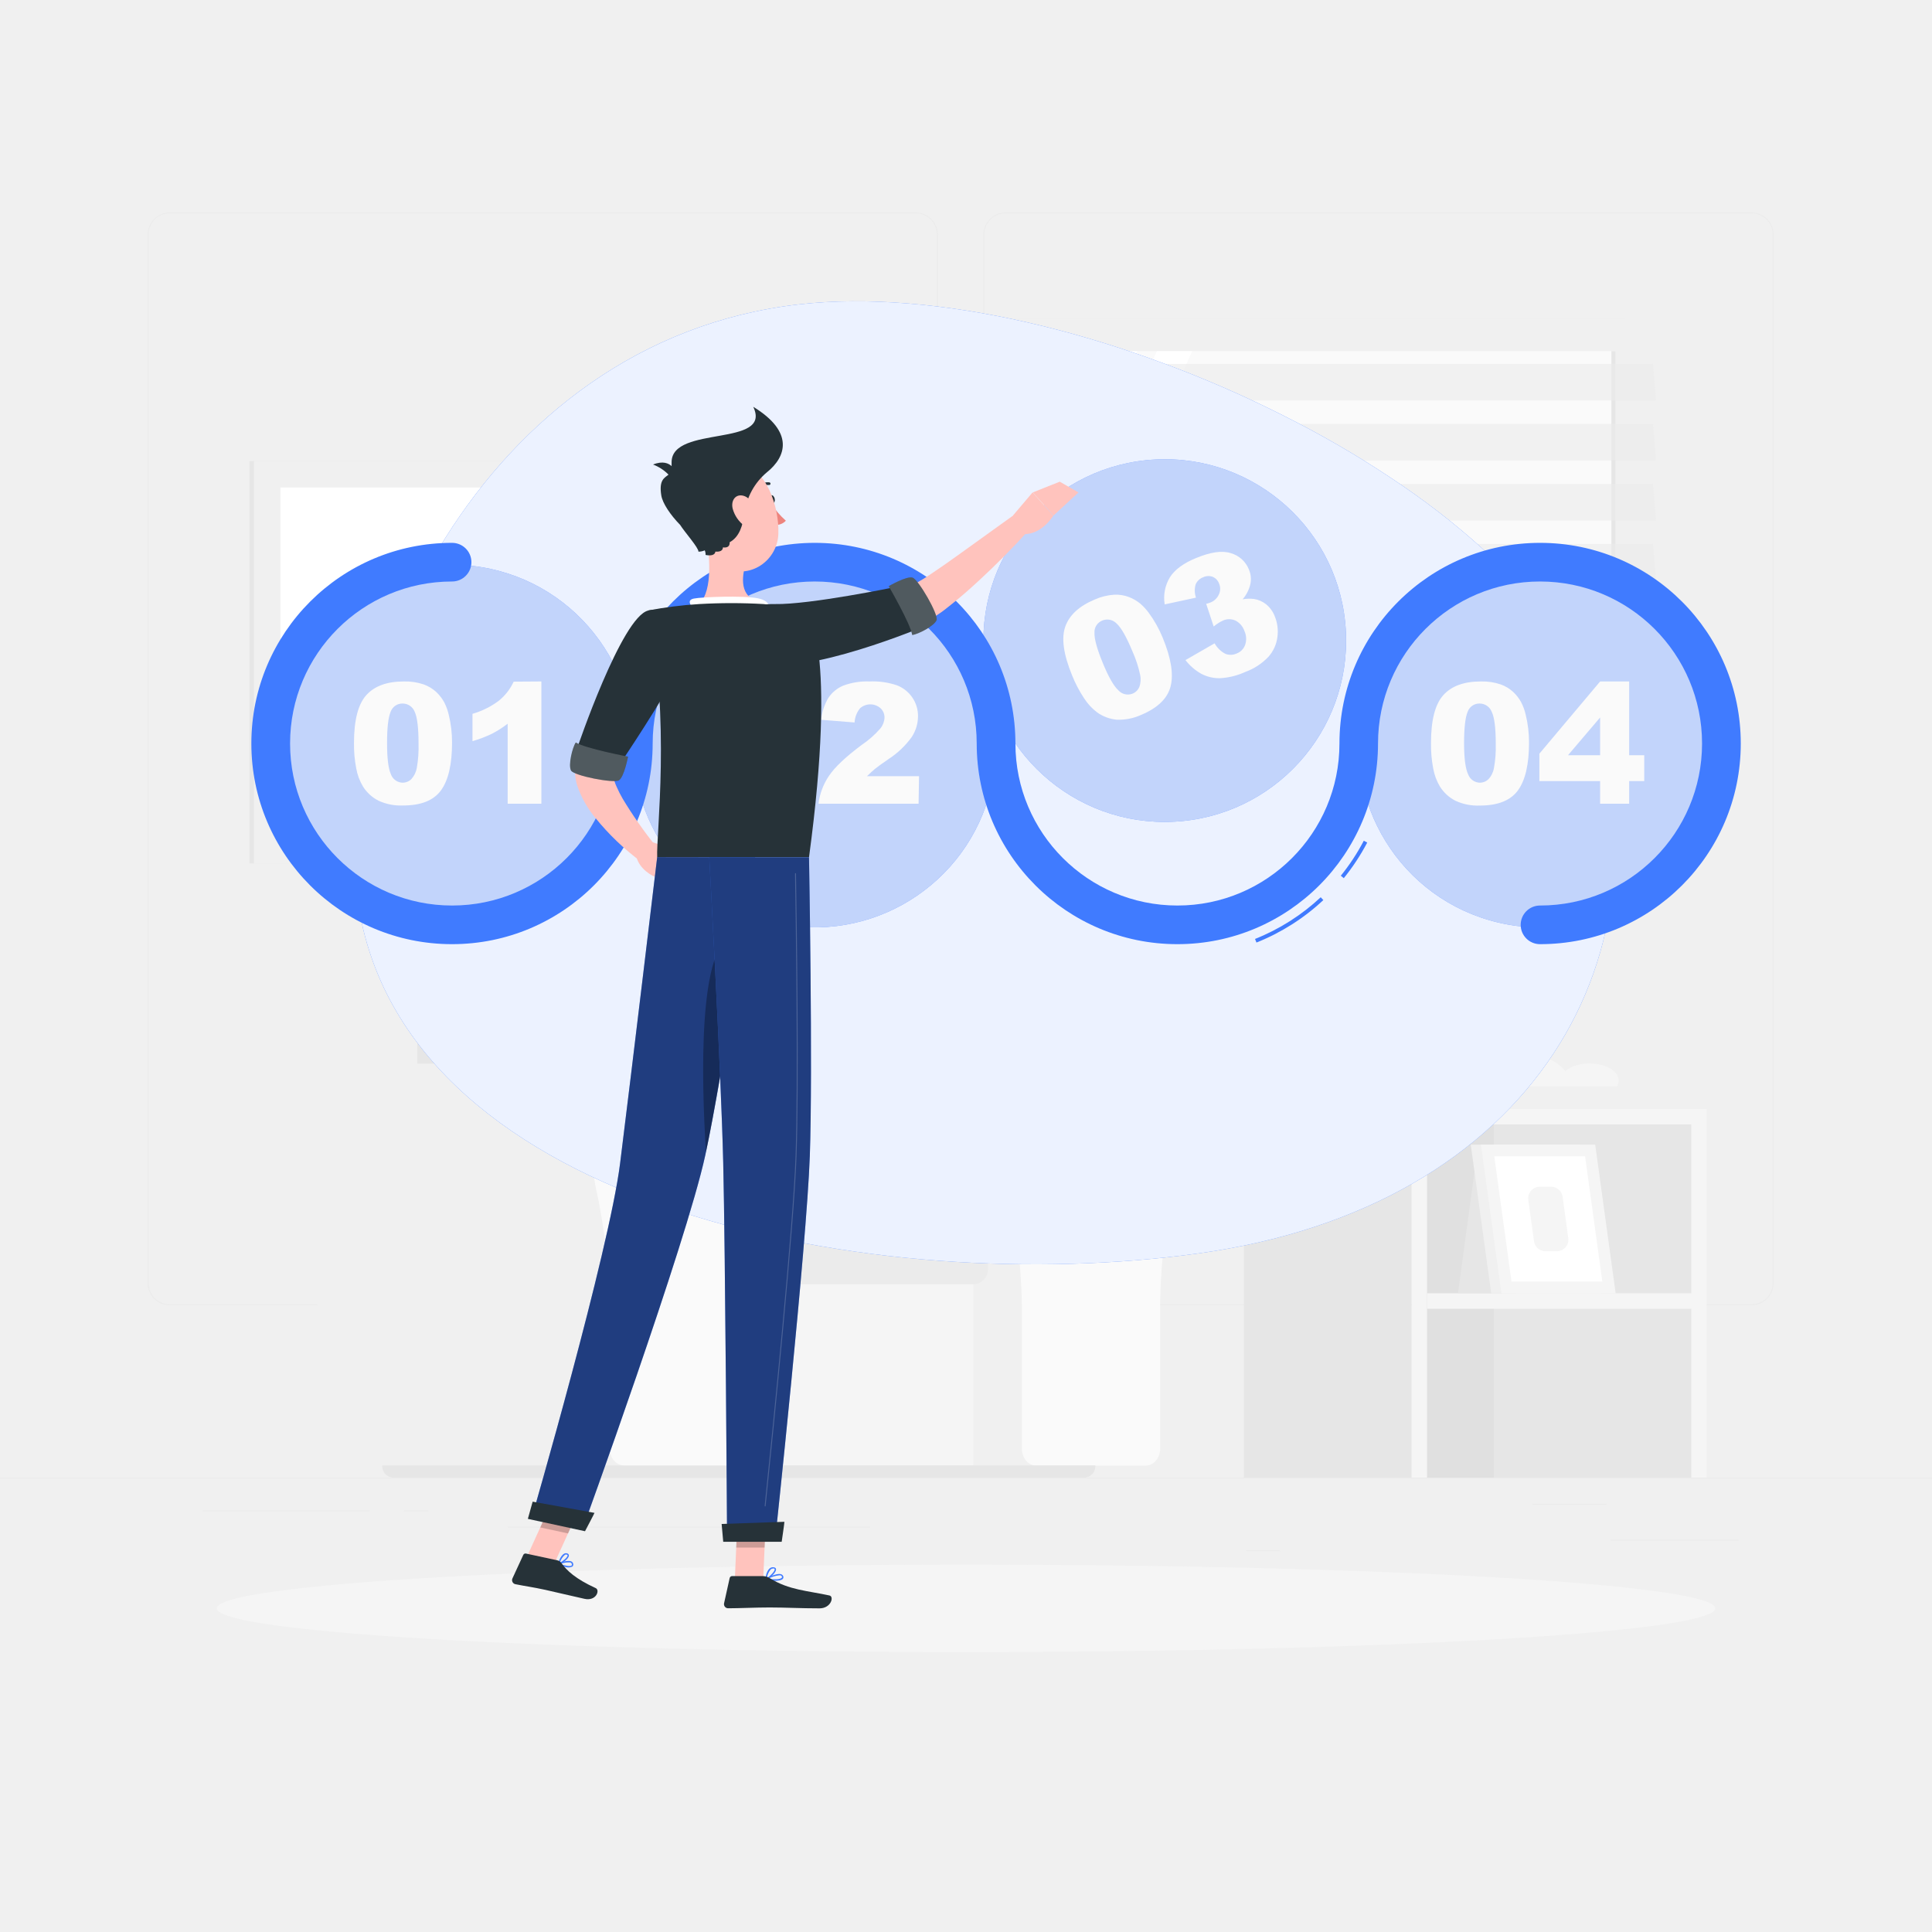
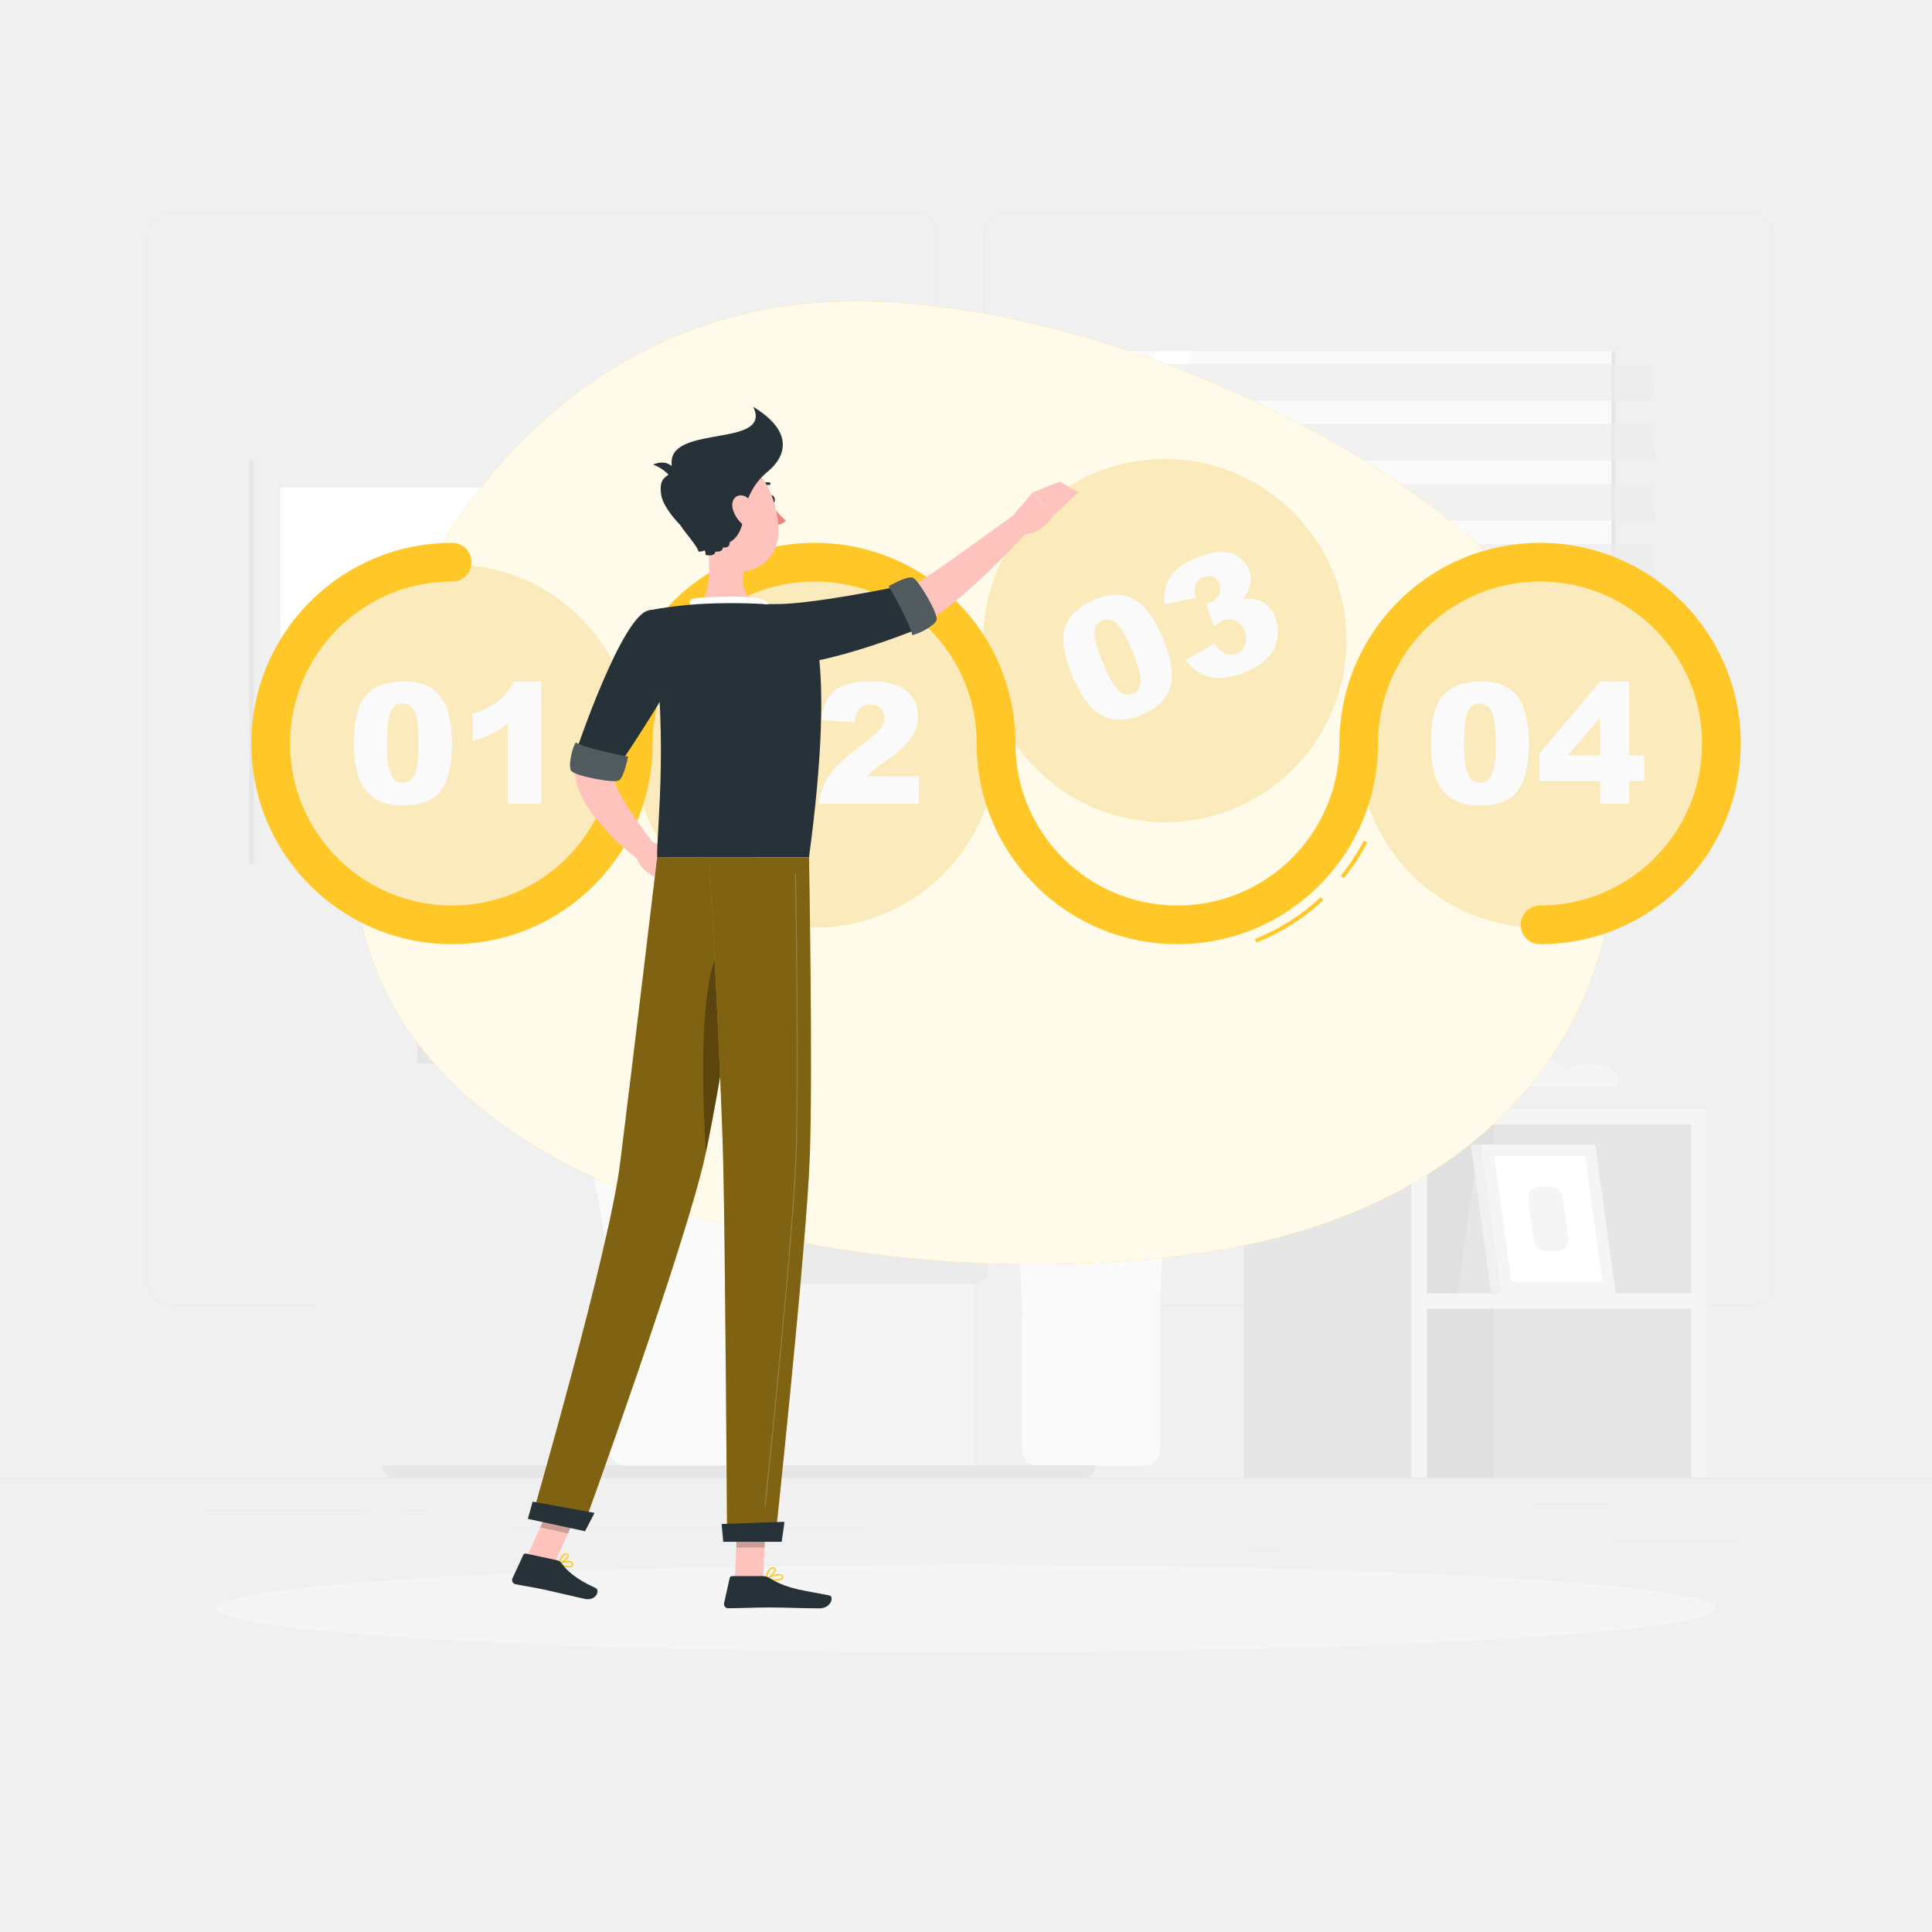
<svg xmlns="http://www.w3.org/2000/svg" viewBox="0 0 500 500">
  <g id="background-complete">
    <rect y="382.4" width="500" height="0.25" style="fill:#ebebeb" />
    <rect x="416.78" y="398.49" width="33.12" height="0.25" style="fill:#ebebeb" />
    <rect x="322.53" y="401.21" width="8.69" height="0.25" style="fill:#ebebeb" />
    <rect x="396.59" y="389.21" width="19.19" height="0.25" style="fill:#ebebeb" />
    <rect x="52.46" y="390.89" width="43.19" height="0.25" style="fill:#ebebeb" />
    <rect x="104.56" y="390.89" width="6.33" height="0.25" style="fill:#ebebeb" />
    <rect x="131.47" y="395.11" width="93.68" height="0.25" style="fill:#ebebeb" />
    <path d="M237,337.8H43.91a5.71,5.71,0,0,1-5.7-5.71V60.66A5.71,5.71,0,0,1,43.91,55H237a5.71,5.71,0,0,1,5.71,5.71V332.09A5.71,5.71,0,0,1,237,337.8ZM43.91,55.2a5.46,5.46,0,0,0-5.45,5.46V332.09a5.46,5.46,0,0,0,5.45,5.46H237a5.47,5.47,0,0,0,5.46-5.46V60.66A5.47,5.47,0,0,0,237,55.2Z" style="fill:#ebebeb" />
    <path d="M453.31,337.8H260.21a5.72,5.72,0,0,1-5.71-5.71V60.66A5.72,5.72,0,0,1,260.21,55h193.1A5.71,5.71,0,0,1,459,60.66V332.09A5.71,5.71,0,0,1,453.31,337.8ZM260.21,55.2a5.47,5.47,0,0,0-5.46,5.46V332.09a5.47,5.47,0,0,0,5.46,5.46h193.1a5.47,5.47,0,0,0,5.46-5.46V60.66a5.47,5.47,0,0,0-5.46-5.46Z" style="fill:#ebebeb" />
    <rect x="194.29" y="82.42" width="226.23" height="129.78" style="fill:#e6e6e6" />
    <rect x="197.12" y="82.42" width="229.45" height="129.78" style="fill:#f0f0f0" />
    <rect x="194.29" y="212.2" width="226.23" height="11.24" style="fill:#e6e6e6" />
    <rect x="207.19" y="212.2" width="229.45" height="11.24" style="fill:#f0f0f0" />
    <rect x="255.42" y="41.05" width="112.85" height="212.52" transform="translate(459.15 -164.54) rotate(90)" style="fill:#fafafa" />
    <polygon points="221.2 203.73 270.88 90.88 294.34 90.88 244.65 203.73 221.2 203.73" style="fill:#fff" />
    <path d="M209.5,195.31a.61.61,0,0,1-.6-.61V96.39a.61.61,0,0,1,1.21,0V194.7A.61.61,0,0,1,209.5,195.31Z" style="fill:#f0f0f0" />
    <polygon points="249.69 203.73 299.38 90.88 308.52 90.88 258.83 203.73 249.69 203.73" style="fill:#fff" />
    <rect x="361.14" y="146.77" width="112.85" height="1.07" transform="translate(564.87 -270.26) rotate(90)" style="fill:#e6e6e6" />
    <polygon points="428.57 103.65 202.34 103.65 201.56 94.17 427.79 94.17 428.57 103.65" style="fill:#ebebeb;opacity:0.6" />
    <polygon points="428.57 119.18 202.34 119.18 201.56 109.71 427.79 109.71 428.57 119.18" style="fill:#ebebeb;opacity:0.6" />
    <polygon points="428.57 134.72 202.34 134.72 201.56 125.25 427.79 125.25 428.57 134.72" style="fill:#ebebeb;opacity:0.6" />
    <polygon points="428.57 150.26 202.34 150.26 201.56 140.78 427.79 140.78 428.57 150.26" style="fill:#ebebeb;opacity:0.6" />
    <polygon points="428.57 165.8 202.34 165.8 201.56 156.32 427.79 156.32 428.57 165.8" style="fill:#ebebeb;opacity:0.6" />
    <polygon points="428.57 181.33 202.34 181.33 201.56 171.86 427.79 171.86 428.57 181.33" style="fill:#ebebeb;opacity:0.6" />
    <rect x="64.55" y="119.31" width="77.58" height="104.12" style="fill:#e6e6e6" />
    <rect x="65.72" y="119.31" width="81.82" height="104.12" style="fill:#f0f0f0" />
    <rect x="61.42" y="137.32" width="90.41" height="68.11" transform="translate(278 64.74) rotate(90)" style="fill:#fff" />
    <path d="M106.16,195.28l-12.5-12.5a16.15,16.15,0,0,1,0-22.81l12.5-12.51a.67.67,0,0,1,.93,0L119.6,160a16.15,16.15,0,0,1,0,22.81l-12.51,12.5A.65.65,0,0,1,106.16,195.28Zm.47-46.42-12,12a14.84,14.84,0,0,0,0,20.95l12,12,12-12a14.82,14.82,0,0,0,0-20.95Z" style="fill:#f0f0f0" />
    <path d="M223.34,275.27h0c-.51,0-1,0-1.55.05-11,.88-19.82,11.32-20.52,24.18A30.44,30.44,0,0,0,202,308a151.32,151.32,0,0,1,3.47,33.77v33.17c0,2.4,1.66,4.35,3.71,4.35h73.2v-104Z" style="fill:#f0f0f0" />
    <path d="M304.48,301.2c0-14.92-10.75-26.9-23.67-25.87-11,.88-19.83,11.32-20.52,24.18A30.07,30.07,0,0,0,261,308a151.32,151.32,0,0,1,3.47,33.77v33.17c0,2.4,1.66,4.35,3.71,4.35h28.36c2,0,3.71-1.95,3.71-4.35V339.78a137.91,137.91,0,0,1,3.43-31.65A30.23,30.23,0,0,0,304.48,301.2Z" style="fill:#fafafa" />
    <rect x="174.63" y="320.45" width="77.25" height="58.79" style="fill:#f5f5f5" />
    <path d="M126.13,250H211a18.13,18.13,0,0,1,18.13,18.13v62.26a0,0,0,0,1,0,0H108a0,0,0,0,1,0,0V268.13A18.13,18.13,0,0,1,126.13,250Z" style="fill:#e6e6e6" />
    <path d="M139.32,250h76.43a17.87,17.87,0,0,1,17.87,17.87v62.52a0,0,0,0,1,0,0H121.44a0,0,0,0,1,0,0V267.87A17.87,17.87,0,0,1,139.32,250Z" style="fill:#f5f5f5" />
    <path d="M179.61,318.33h72.2a3.89,3.89,0,0,1,3.89,3.89v6.26a3.89,3.89,0,0,1-3.89,3.89h-72.2a1.16,1.16,0,0,1-1.16-1.16V319.49a1.16,1.16,0,0,1,1.16-1.16Z" style="fill:#ebebeb" />
    <path d="M98.94,379.24H283.47a0,0,0,0,1,0,0v.24a2.92,2.92,0,0,1-2.92,2.92H101.85a2.92,2.92,0,0,1-2.92-2.92v-.24a0,0,0,0,1,0,0Z" style="fill:#e6e6e6" />
    <path d="M100.05,275.27h0c-.51,0-1,0-1.55.05-11,.88-19.83,11.32-20.52,24.18a30.44,30.44,0,0,0,.71,8.44,151.32,151.32,0,0,1,3.47,33.77v33.17c0,2.4,1.66,4.35,3.71,4.35h89.81v-104Z" style="fill:#f0f0f0" />
    <path d="M197.8,301.2c0-14.92-10.75-26.9-23.67-25.87-11,.88-19.82,11.32-20.52,24.18a30.44,30.44,0,0,0,.71,8.44,151.32,151.32,0,0,1,3.47,33.77v33.17c0,2.4,1.66,4.35,3.71,4.35h28.36c2,0,3.72-1.95,3.72-4.35V339.78A137.9,137.9,0,0,1,197,308.13,30.23,30.23,0,0,0,197.8,301.2Z" style="fill:#fafafa" />
    <path d="M401.42,284.08a4.41,4.41,0,0,0,3.18-7.48c-2-2.06-5.28-3.74-10.5-3.74s-8.46,1.68-10.49,3.74a4.41,4.41,0,0,0,3.17,7.48Z" style="fill:#f5f5f5" />
    <path d="M416.11,282.44a2.83,2.83,0,0,0,2-4.8c-1.3-1.33-3.39-2.4-6.74-2.4s-5.44,1.07-6.74,2.4a2.83,2.83,0,0,0,2,4.8Z" style="fill:#f5f5f5" />
    <path d="M379,281.17s.57,5.83,22.48,5.83,22.49-5.83,22.49-5.83Z" style="fill:#f0f0f0" />
    <path d="M355.76,271.36a3.55,3.55,0,0,0-.56.06v-2a1.58,1.58,0,0,0-1.58-1.59h-8.49a1.59,1.59,0,0,0-1.58,1.59V287H355.2v-2.84a5.32,5.32,0,0,0,.56.06,4.68,4.68,0,0,0,4.67-4.67V276A4.68,4.68,0,0,0,355.76,271.36Zm2.67,8.19a2.68,2.68,0,0,1-2.67,2.67,2.6,2.6,0,0,1-.56-.06v-8.74a2.6,2.6,0,0,1,.56-.06,2.68,2.68,0,0,1,2.67,2.67Z" style="fill:#e6e6e6" />
    <rect x="321.92" y="287" width="43.42" height="95.4" style="fill:#e6e6e6" />
    <rect x="365.34" y="287" width="76.38" height="95.4" transform="translate(807.05 669.4) rotate(180)" style="fill:#f5f5f5" />
    <rect x="357.82" y="302.51" width="91.4" height="68.38" transform="translate(740.22 -66.82) rotate(90)" style="fill:#e6e6e6" />
    <rect x="332.27" y="328.07" width="91.4" height="17.26" transform="translate(714.67 -41.27) rotate(90)" style="fill:#e0e0e0" />
    <rect x="402.61" y="301.43" width="4" height="70.54" transform="translate(741.31 -67.91) rotate(90)" style="fill:#f5f5f5" />
    <polygon points="392.33 334.7 377.33 334.7 381.78 301.84 392.33 301.84 392.33 334.7" style="fill:#e6e6e6" />
    <polygon points="414.33 334.7 385.92 334.7 380.63 296.24 409.04 296.24 414.33 334.7" style="fill:#f0f0f0" />
    <polygon points="418.13 334.7 388.56 334.7 383.27 296.24 412.84 296.24 418.13 334.7" style="fill:#f5f5f5" />
    <polygon points="391.17 331.67 386.72 299.27 410.22 299.27 414.68 331.67 391.17 331.67" style="fill:#fff" />
    <path d="M397,321.24l-1.48-10.73a3,3,0,0,1,3-3.39h2.88a3,3,0,0,1,3,2.58l1.47,10.72a3,3,0,0,1-3,3.4H400A3,3,0,0,1,397,321.24Z" style="fill:#f5f5f5" />
  </g>
  <g id="background-simple">
-     <path d="M206.75,78.78C124.34,88.2,83.2,178.23,92.93,235.25c13.29,77.93,134.32,100.61,216.94,89.17,87.07-12,124.9-77.59,101.16-144.9C391.7,124.7,277.39,70.71,206.75,78.78Z" style="fill:#407BFF" />
+     <path d="M206.75,78.78C124.34,88.2,83.2,178.23,92.93,235.25c13.29,77.93,134.32,100.61,216.94,89.17,87.07-12,124.9-77.59,101.16-144.9C391.7,124.7,277.39,70.71,206.75,78.78Z" style="fill:#FFC727" />
    <path d="M206.75,78.78C124.34,88.2,83.2,178.23,92.93,235.25c13.29,77.93,134.32,100.61,216.94,89.17,87.07-12,124.9-77.59,101.16-144.9C391.7,124.7,277.39,70.71,206.75,78.78Z" style="fill:#fff;opacity:0.9" />
  </g>
  <g id="Shadow">
    <ellipse id="path" cx="250" cy="416.24" rx="193.89" ry="11.32" style="fill:#f5f5f5" />
  </g>
  <g id="Graphics">
-     <circle cx="116.98" cy="193.08" r="46.93" transform="translate(-92.34 277.62) rotate(-80.78)" style="fill:#407BFF" />
+     <circle cx="116.98" cy="193.08" r="46.93" transform="translate(-92.34 277.62) rotate(-80.78)" style="fill:#FFC727" />
    <circle cx="116.98" cy="193.08" r="46.93" transform="translate(-92.34 277.62) rotate(-80.78)" style="fill:#fafafa;opacity:0.7" />
    <path d="M91.61,192.29q0-8.85,3.19-12.39t9.71-3.54a14.67,14.67,0,0,1,5.15.77,9.62,9.62,0,0,1,3.29,2,10.84,10.84,0,0,1,2,2.6,13.68,13.68,0,0,1,1.17,3.19,29.74,29.74,0,0,1,.87,7.25q0,8.44-2.86,12.37t-9.85,3.92a13.75,13.75,0,0,1-6.34-1.25,10.21,10.21,0,0,1-4-3.66,13.89,13.89,0,0,1-1.75-4.7A32.48,32.48,0,0,1,91.61,192.29Zm8.56,0q0,5.93,1,8.1a3.29,3.29,0,0,0,3,2.17,3.23,3.23,0,0,0,2.28-.92,5.79,5.79,0,0,0,1.42-2.91,30.92,30.92,0,0,0,.45-6.21q0-6.2-1-8.32a3.36,3.36,0,0,0-3.14-2.13,3.22,3.22,0,0,0-3.1,2.18Q100.17,186.44,100.17,192.32Z" style="fill:#fafafa" />
    <path d="M140.11,176.36V208h-8.73v-20.7a26.46,26.46,0,0,1-4.1,2.61,31.78,31.78,0,0,1-5,1.9v-7.07a21.13,21.13,0,0,0,6.84-3.41,13.92,13.92,0,0,0,3.82-4.92Z" style="fill:#fafafa" />
-     <circle cx="210.84" cy="193.08" r="46.93" transform="translate(-25.52 353.92) rotate(-76.72)" style="fill:#407BFF" />
+     <circle cx="210.84" cy="193.08" r="46.93" transform="translate(-25.52 353.92) rotate(-76.72)" style="fill:#FFC727" />
    <circle cx="210.84" cy="193.08" r="46.93" transform="translate(-25.52 353.92) rotate(-76.72)" style="fill:#fafafa;opacity:0.7" />
    <path d="M183.53,192.29q0-8.85,3.19-12.39t9.71-3.54a14.67,14.67,0,0,1,5.15.77,9.48,9.48,0,0,1,3.28,2,10.64,10.64,0,0,1,2,2.6,13.68,13.68,0,0,1,1.17,3.19,29.74,29.74,0,0,1,.87,7.25q0,8.44-2.86,12.37t-9.85,3.92a13.72,13.72,0,0,1-6.34-1.25,10.21,10.21,0,0,1-4-3.66,13.89,13.89,0,0,1-1.75-4.7A32.48,32.48,0,0,1,183.53,192.29Zm8.56,0q0,5.93,1,8.1a3.29,3.29,0,0,0,3,2.17,3.19,3.19,0,0,0,2.27-.92,5.63,5.63,0,0,0,1.42-2.91,30,30,0,0,0,.46-6.21q0-6.2-1.05-8.32a3.36,3.36,0,0,0-3.15-2.13,3.22,3.22,0,0,0-3.09,2.18C192.4,185.72,192.09,188.4,192.09,192.32Z" style="fill:#fafafa" />
    <path d="M237.73,208h-25.9a16.2,16.2,0,0,1,2.71-7.21q2.25-3.37,8.46-8a24.78,24.78,0,0,0,4.85-4.28,4.76,4.76,0,0,0,1.06-2.77,3.24,3.24,0,0,0-1-2.43,4,4,0,0,0-5.34,0,6.44,6.44,0,0,0-1.41,3.67l-8.64-.7a13.67,13.67,0,0,1,1.87-5.69,8.64,8.64,0,0,1,3.82-3.14,17.41,17.41,0,0,1,6.83-1.09,19.33,19.33,0,0,1,7.09,1,8.52,8.52,0,0,1,4,3.19,8.39,8.39,0,0,1,1.45,4.82,9.84,9.84,0,0,1-1.66,5.42,22.58,22.58,0,0,1-6,5.68q-2.61,1.8-3.48,2.52t-2.07,1.89h13.48Z" style="fill:#fafafa" />
-     <circle cx="301.43" cy="165.8" r="46.93" transform="translate(-7.94 15.34) rotate(-2.88)" style="fill:#407BFF" />
+     <circle cx="301.43" cy="165.8" r="46.93" transform="translate(-7.94 15.34) rotate(-2.88)" style="fill:#FFC727" />
    <circle cx="301.43" cy="165.8" r="46.93" transform="translate(-7.94 15.34) rotate(-2.88)" style="fill:#fafafa;opacity:0.7" />
    <path d="M277.47,174.82q-3.37-8.19-1.77-12.67t7.63-7a14.54,14.54,0,0,1,5.06-1.24,9.29,9.29,0,0,1,3.8.61,10.69,10.69,0,0,1,2.84,1.64,13.74,13.74,0,0,1,2.31,2.5,29.85,29.85,0,0,1,3.56,6.37q3.23,7.81,2.07,12.53T295.36,185a14,14,0,0,1-6.34,1.26,10.38,10.38,0,0,1-5.06-1.88,14,14,0,0,1-3.4-3.67A32.68,32.68,0,0,1,277.47,174.82Zm7.93-3.24c1.5,3.66,2.86,6,4.05,7.09a3.3,3.3,0,0,0,3.64.85,3.19,3.19,0,0,0,1.76-1.72,5.66,5.66,0,0,0,.2-3.23,30.05,30.05,0,0,0-1.94-5.92q-2.37-5.72-4.14-7.29a3.35,3.35,0,0,0-3.72-.76,3.21,3.21,0,0,0-2,3.18Q283.17,166.15,285.4,171.58Z" style="fill:#fafafa" />
    <path d="M309.52,154.67l-8.1,1.75a10.28,10.28,0,0,1,1.34-7q1.89-3,6.78-5c3.75-1.55,6.75-2,9-1.26a7.11,7.11,0,0,1,4.68,4.24,6.26,6.26,0,0,1,.37,3.79,9.29,9.29,0,0,1-2,3.91,10,10,0,0,1,2.94-.09,6.66,6.66,0,0,1,3.18,1.41,7.49,7.49,0,0,1,2.21,3.11,10.36,10.36,0,0,1,.67,5.35,9.46,9.46,0,0,1-2.32,5.1,15.63,15.63,0,0,1-6,3.92,18.12,18.12,0,0,1-6.56,1.62,10,10,0,0,1-4.83-1.15,13.47,13.47,0,0,1-4.08-3.54l7.54-4.34a6.7,6.7,0,0,0,2.83,2.74,3.81,3.81,0,0,0,2.9-.11,3.74,3.74,0,0,0,2.19-2.28,4.82,4.82,0,0,0-.22-3.57,4.72,4.72,0,0,0-2.31-2.67,3.94,3.94,0,0,0-3.24,0,10.82,10.82,0,0,0-2.39,1.54l-1.94-5.87a9.23,9.23,0,0,0,1.08-.33,4,4,0,0,0,2.2-2.08,3.38,3.38,0,0,0,.07-2.8,3,3,0,0,0-1.64-1.77,3.13,3.13,0,0,0-2.48.1,3.42,3.42,0,0,0-1.94,1.8A5.59,5.59,0,0,0,309.52,154.67Z" style="fill:#fafafa" />
-     <circle cx="398.55" cy="193.08" r="46.93" transform="translate(119.07 536.62) rotate(-76.72)" style="fill:#407BFF" />
+     <circle cx="398.55" cy="193.08" r="46.93" transform="translate(119.07 536.62) rotate(-76.72)" style="fill:#FFC727" />
    <circle cx="398.55" cy="193.08" r="46.93" transform="translate(119.07 536.62) rotate(-76.72)" style="fill:#fafafa;opacity:0.7" />
    <path d="M370.34,192.29q0-8.85,3.19-12.39t9.71-3.54a14.67,14.67,0,0,1,5.15.77,9.48,9.48,0,0,1,3.28,2,10.64,10.64,0,0,1,2,2.6,13.68,13.68,0,0,1,1.17,3.19,29.74,29.74,0,0,1,.87,7.25q0,8.44-2.86,12.37T383,208.48a13.72,13.72,0,0,1-6.34-1.25,10.21,10.21,0,0,1-4-3.66,13.89,13.89,0,0,1-1.75-4.7A32.48,32.48,0,0,1,370.34,192.29Zm8.56,0q0,5.93,1.05,8.1a3.29,3.29,0,0,0,3,2.17,3.19,3.19,0,0,0,2.27-.92,5.63,5.63,0,0,0,1.42-2.91,30,30,0,0,0,.46-6.21q0-6.2-1.05-8.32a3.36,3.36,0,0,0-3.15-2.13,3.22,3.22,0,0,0-3.09,2.18Q378.91,186.44,378.9,192.32Z" style="fill:#fafafa" />
    <path d="M414.11,202.15H398.39v-7.1l15.72-18.69h7.52v19.09h3.9v6.7h-3.9V208h-7.52Zm0-6.7v-9.77l-8.31,9.77Z" style="fill:#fafafa" />
-     <path d="M398.55,244.35a5,5,0,0,1,0-10,41.93,41.93,0,1,0-41.92-41.93,51.93,51.93,0,0,1-103.86,0h0a41.93,41.93,0,0,0-83.86,0A51.93,51.93,0,1,1,117,140.49a5,5,0,1,1,0,10,41.93,41.93,0,1,0,41.93,41.93,51.93,51.93,0,0,1,103.86,0h0a41.93,41.93,0,1,0,83.86,0,51.93,51.93,0,1,1,51.92,51.93Z" style="fill:#407BFF" />
-     <path d="M347.77,227.27l-.77-.63a54.86,54.86,0,0,0,5.95-9.06l.89.47A56.67,56.67,0,0,1,347.77,227.27Z" style="fill:#407BFF" />
-     <path d="M325.17,243.93l-.37-.93a54.34,54.34,0,0,0,17-10.79l.68.73A55.36,55.36,0,0,1,325.17,243.93Z" style="fill:#407BFF" />
+     <path d="M398.55,244.35a5,5,0,0,1,0-10,41.93,41.93,0,1,0-41.92-41.93,51.93,51.93,0,0,1-103.86,0h0a41.93,41.93,0,0,0-83.86,0A51.93,51.93,0,1,1,117,140.49a5,5,0,1,1,0,10,41.93,41.93,0,1,0,41.93,41.93,51.93,51.93,0,0,1,103.86,0h0a41.93,41.93,0,1,0,83.86,0,51.93,51.93,0,1,1,51.92,51.93Z" style="fill:#FFC727" />
+     <path d="M347.77,227.27l-.77-.63a54.86,54.86,0,0,0,5.95-9.06l.89.47A56.67,56.67,0,0,1,347.77,227.27Z" style="fill:#FFC727" />
+     <path d="M325.17,243.93l-.37-.93a54.34,54.34,0,0,0,17-10.79l.68.73A55.36,55.36,0,0,1,325.17,243.93Z" style="fill:#FFC727" />
  </g>
  <g id="Character">
    <polygon points="190.18 408.74 197.52 408.74 198.25 391.72 190.91 391.72 190.18 408.74" style="fill:#ffc3bd" />
    <polygon points="198.25 391.73 197.88 400.5 190.53 400.5 190.9 391.73 198.25 391.73" style="opacity:0.2" />
    <polygon points="136.33 402.97 143.51 404.52 150.72 388.68 143.54 387.12 136.33 402.97" style="fill:#ffc3bd" />
    <polygon points="143.53 387.13 150.72 388.68 147 396.85 139.82 395.3 143.53 387.13" style="opacity:0.2" />
    <path d="M174.47,169.25c-2.52,4.43-5.06,9-7.49,13.55s-4.81,9.13-6.83,13.69c-.53,1.15-1,2.28-1.44,3.41,0,.11,0,0,0,0v0s0,0,0,0,0,.07,0,.15a3.47,3.47,0,0,0,0,.87,11.67,11.67,0,0,0,.89,2.74,31.75,31.75,0,0,0,1.56,3.07,111.4,111.4,0,0,0,8.65,12.36l-3.78,4a64.67,64.67,0,0,1-12-11.49,26.34,26.34,0,0,1-4.63-8.25,12.58,12.58,0,0,1-.56-3,10.22,10.22,0,0,1,0-1.82,8.69,8.69,0,0,1,.16-1c0-.16.08-.33.12-.5l.13-.43c.44-1.34.87-2.7,1.36-4a152.29,152.29,0,0,1,6.56-14.94c2.42-4.82,4.95-9.48,7.77-14.14Z" style="fill:#ffc3bd" />
    <path d="M168.39,217.81l5.16,1.7-4.34,7.3s-3.78-1.71-4.54-5.19Z" style="fill:#ffc3bd" />
    <polygon points="180.58 222.33 175.56 227.95 169.21 226.81 173.55 219.51 180.58 222.33" style="fill:#ffc3bd" />
    <path d="M199.13,129.36c.12.58.52,1,.9.91s.59-.61.47-1.19-.52-1-.9-.91S199,128.78,199.13,129.36Z" style="fill:#263238" />
    <path d="M199.6,130.36a21.21,21.21,0,0,0,3.78,4.4,3.4,3.4,0,0,1-2.67,1.08Z" style="fill:#ed847e" />
    <path d="M196.35,126.57a.37.37,0,0,1-.24-.1.35.35,0,0,1,0-.49,3.47,3.47,0,0,1,3-1.15.35.35,0,0,1,.29.4.36.36,0,0,1-.4.29h0a2.76,2.76,0,0,0-2.34.93A.33.33,0,0,1,196.35,126.57Z" style="fill:#263238" />
    <path d="M182.59,137.52c1,5.38,2.1,15.23-1.66,18.81,0,0,1.47,5.45,11.46,5.45,11,0,5.25-5.45,5.25-5.45-6-1.43-5.84-5.87-4.8-10.05Z" style="fill:#ffc3bd" />
    <path d="M179.43,157.54c-.8-1-1.67-2.25.13-2.63,2-.41,12.87-.84,16.62-.06s2.68,2.91,2.68,2.91Z" style="fill:#fff" />
-     <path d="M146.31,405.52a2.38,2.38,0,0,0,1.83-.1.71.71,0,0,0,.17-.81.79.79,0,0,0-.45-.51c-1-.48-3.27.45-3.37.49a.19.19,0,0,0-.11.16.19.19,0,0,0,.1.16A9.17,9.17,0,0,0,146.31,405.52Zm1.19-1.18.21.07a.46.46,0,0,1,.26.3c.1.31,0,.41-.06.44-.39.34-1.86,0-2.89-.39A5.82,5.82,0,0,1,147.5,404.34Z" style="fill:#407BFF" />
-     <path d="M144.52,404.92h.08c.84-.24,2.61-1.51,2.63-2.34a.56.56,0,0,0-.44-.56.94.94,0,0,0-.77.06c-1,.5-1.6,2.53-1.63,2.62a.17.17,0,0,0,0,.17A.2.2,0,0,0,144.52,404.92Zm2.08-2.6.07,0c.22.07.22.18.22.22,0,.49-1.19,1.48-2,1.89a4.22,4.22,0,0,1,1.34-2.07A.63.63,0,0,1,146.6,402.32Z" style="fill:#407BFF" />
-     <path d="M200.47,409.11c.95,0,1.86-.13,2.16-.55a.66.66,0,0,0,0-.76.89.89,0,0,0-.56-.41c-1.22-.33-3.79,1.13-3.89,1.2a.16.16,0,0,0-.09.18.18.18,0,0,0,.14.14A13.29,13.29,0,0,0,200.47,409.11Zm1.17-1.42a1.15,1.15,0,0,1,.33,0,.49.49,0,0,1,.34.24c.13.22.08.33,0,.39-.34.47-2.2.48-3.57.29A7.87,7.87,0,0,1,201.64,407.69Z" style="fill:#407BFF" />
-     <path d="M198.25,408.91h.07c.89-.4,2.65-2,2.51-2.82,0-.2-.17-.44-.64-.49a1.33,1.33,0,0,0-1,.3c-.93.77-1.13,2.75-1.14,2.83a.17.17,0,0,0,.07.16A.19.19,0,0,0,198.25,408.91Zm1.8-3h.1c.31,0,.33.15.34.19.08.5-1.11,1.75-2,2.29a4.15,4.15,0,0,1,1-2.26A1,1,0,0,1,200.05,405.93Z" style="fill:#407BFF" />
+     <path d="M146.31,405.52a2.38,2.38,0,0,0,1.83-.1.71.71,0,0,0,.17-.81.79.79,0,0,0-.45-.51c-1-.48-3.27.45-3.37.49a.19.19,0,0,0-.11.16.19.19,0,0,0,.1.16A9.17,9.17,0,0,0,146.31,405.52Zm1.19-1.18.21.07a.46.46,0,0,1,.26.3c.1.31,0,.41-.06.44-.39.34-1.86,0-2.89-.39A5.82,5.82,0,0,1,147.5,404.34Z" style="fill:#FFC727" />
+     <path d="M144.52,404.92h.08c.84-.24,2.61-1.51,2.63-2.34a.56.56,0,0,0-.44-.56.94.94,0,0,0-.77.06c-1,.5-1.6,2.53-1.63,2.62a.17.17,0,0,0,0,.17A.2.2,0,0,0,144.52,404.92Zm2.08-2.6.07,0c.22.07.22.18.22.22,0,.49-1.19,1.48-2,1.89a4.22,4.22,0,0,1,1.34-2.07A.63.63,0,0,1,146.6,402.32Z" style="fill:#FFC727" />
+     <path d="M200.47,409.11c.95,0,1.86-.13,2.16-.55a.66.66,0,0,0,0-.76.89.89,0,0,0-.56-.41c-1.22-.33-3.79,1.13-3.89,1.2a.16.16,0,0,0-.09.18.18.18,0,0,0,.14.14A13.29,13.29,0,0,0,200.47,409.11Zm1.17-1.42a1.15,1.15,0,0,1,.33,0,.49.49,0,0,1,.34.24c.13.22.08.33,0,.39-.34.47-2.2.48-3.57.29A7.87,7.87,0,0,1,201.64,407.69Z" style="fill:#FFC727" />
+     <path d="M198.25,408.91h.07c.89-.4,2.65-2,2.51-2.82,0-.2-.17-.44-.64-.49a1.33,1.33,0,0,0-1,.3c-.93.77-1.13,2.75-1.14,2.83a.17.17,0,0,0,.07.16A.19.19,0,0,0,198.25,408.91Zm1.8-3h.1c.31,0,.33.15.34.19.08.5-1.11,1.75-2,2.29a4.15,4.15,0,0,1,1-2.26A1,1,0,0,1,200.05,405.93Z" style="fill:#FFC727" />
    <path d="M144.2,403.8l-8.07-1.74a.62.62,0,0,0-.71.36l-2.8,6.07a1.07,1.07,0,0,0,.77,1.5c2.83.57,4.23.7,7.78,1.47,2.18.47,7.11,1.67,10.12,2.32s4.05-2.24,2.88-2.78c-5.27-2.41-7.47-4.53-8.9-6.5A1.81,1.81,0,0,0,144.2,403.8Z" style="fill:#263238" />
    <path d="M197.47,407.89h-8a.65.65,0,0,0-.63.5l-1.45,6.53a1.07,1.07,0,0,0,1.06,1.3c2.89,0,7.08-.21,10.71-.21,4.26,0,7.93.23,12.92.23,3,0,3.85-3.05,2.59-3.33-5.75-1.25-10.44-1.39-15.41-4.45A3.41,3.41,0,0,0,197.47,407.89Z" style="fill:#263238" />
    <path d="M200.11,158.14c5.7-.59,11.6-1.34,17.31-2.24A107.71,107.71,0,0,0,234,152.2c.63-.21,1.23-.44,1.83-.68a11.39,11.39,0,0,0,1.44-.7c1.1-.62,2.31-1.37,3.49-2.16,2.38-1.59,4.8-3.27,7.19-5l14.51-10.43,3.68,4.11c-4.08,4.51-8.33,8.79-12.8,12.92-2.24,2.06-4.52,4.1-7,6.06-1.23,1-2.46,2-3.91,2.91a21.07,21.07,0,0,1-2.49,1.46c-.78.37-1.56.72-2.33,1a71,71,0,0,1-9.16,3c-3,.82-6.07,1.47-9.1,2.05A171.72,171.72,0,0,1,201,169.24Z" style="fill:#ffc3bd" />
    <path d="M167.78,158c-6.89,1.58-18.45,35.77-18.45,35.77l11.25,3.74s11.48-17,15.38-25.21C180,163.7,174.82,156.38,167.78,158Z" style="fill:#263238" />
    <path d="M162.54,195.82s-11-2.1-13.53-3.66c-.88,1.27-2,5.9-1.22,7.26s11,3.34,12.37,2.53S162.54,195.82,162.54,195.82Z" style="fill:#263238" />
    <path d="M162.54,195.82s-11-2.1-13.53-3.66c-.88,1.27-2,5.9-1.22,7.26s11,3.34,12.37,2.53S162.54,195.82,162.54,195.82Z" style="fill:#fafafa;opacity:0.2" />
    <path d="M208.94,158.37s7.81,8.83.43,63.5H170.08c-.27-6,3.52-35.46-2.3-63.88a102.56,102.56,0,0,1,13.15-1.66,145.44,145.44,0,0,1,16.71,0A73.8,73.8,0,0,1,208.94,158.37Z" style="fill:#263238" />
    <path d="M195,170.06c7.05,7.27,42.39-7.23,42.39-7.23l-5.67-10.91s-22.1,4.59-31.18,4.41C189.34,156.1,189.67,164.53,195,170.06Z" style="fill:#263238" />
    <path d="M230,151.71s5.63,9.71,6.08,12.62c1.55-.16,5.75-2.37,6.3-3.83s-4.67-10.48-6.19-11S230,151.71,230,151.71Z" style="fill:#263238" />
    <path d="M230,151.71s5.63,9.71,6.08,12.62c1.55-.16,5.75-2.37,6.3-3.83s-4.67-10.48-6.19-11S230,151.71,230,151.71Z" style="fill:#fafafa;opacity:0.2" />
    <path d="M262.23,133.33l5-5.89,5.38,6s-3.32,5.57-8.59,4.69Z" style="fill:#ffc3bd" />
    <polygon points="274.26 124.66 279.11 127.44 272.66 133.41 267.27 127.44 274.26 124.66" style="fill:#ffc3bd" />
    <path d="M179.51,132.06c1.89,7.05,2.64,11.26,7,14.19,6.54,4.41,14.68-.65,14.93-8.11.23-6.72-2.89-17.11-10.45-18.53A9.94,9.94,0,0,0,179.51,132.06Z" style="fill:#ffc3bd" />
    <path d="M194.94,105.28c5,10.52-20.95,4.69-21.13,14.24v0h0c0,.4,0,.76,0,1.11-.74-.69-2.23-1.45-4.8-.41a11.09,11.09,0,0,1,4,2.61c-1,.85-2.52,1.3-1.87,5.37.31,2,2.3,5,4.89,7.66,1.13,1.81,4.8,5.92,4.73,6.91a4,4,0,0,0,1.63-.34,2.62,2.62,0,0,1,.21,1.19c1.36.26,2.43.07,2.55-.87,1.11.1,1.91-.2,1.95-1.09,1.06.15,1.79-.19,1.74-1.33,2.52-1.38,3.38-4.29,3.84-7.54a16.54,16.54,0,0,1,5.77-10.54C203.54,118.18,205.54,111.76,194.94,105.28Z" style="fill:#263238" />
    <path d="M189.63,131.69a8.21,8.21,0,0,0,3,4.38c1.92,1.42,3.34,0,3.21-2.14-.12-2-1.27-5-3.38-5.61S189.08,129.57,189.63,131.69Z" style="fill:#ffc3bd" />
-     <path d="M195.43,221.87S187.09,278,182.52,299c-5,23-31.82,96.88-31.82,96.88l-13.15-2.85s20.07-69.13,22.93-91.94c3.1-24.75,9.6-79.26,9.6-79.26Z" style="fill:#407BFF" />
+     <path d="M195.43,221.87S187.09,278,182.52,299c-5,23-31.82,96.88-31.82,96.88l-13.15-2.85s20.07-69.13,22.93-91.94c3.1-24.75,9.6-79.26,9.6-79.26Z" style="fill:#FFC727" />
    <path d="M195.43,221.87S187.09,278,182.52,299c-5,23-31.82,96.88-31.82,96.88l-13.15-2.85s20.07-69.13,22.93-91.94c3.1-24.75,9.6-79.26,9.6-79.26Z" style="opacity:0.5" />
    <path d="M190.16,241.87c-9.64,1.89-8.62,37.84-7.46,56.33,2.78-13.07,6.85-38.22,9.63-56.07A3.29,3.29,0,0,0,190.16,241.87Z" style="opacity:0.3" />
-     <path d="M209.37,221.87s1,54.93.21,77.33c-.83,23.3-9,99.6-9,99.6H188.17s-.46-74.94-1-97.82c-.61-25-3.62-79.11-3.62-79.11Z" style="fill:#407BFF" />
+     <path d="M209.37,221.87s1,54.93.21,77.33c-.83,23.3-9,99.6-9,99.6H188.17s-.46-74.94-1-97.82c-.61-25-3.62-79.11-3.62-79.11Z" style="fill:#FFC727" />
    <path d="M209.37,221.87s1,54.93.21,77.33c-.83,23.3-9,99.6-9,99.6H188.17s-.46-74.94-1-97.82c-.61-25-3.62-79.11-3.62-79.11Z" style="opacity:0.5" />
    <path d="M198,389.86h0a.12.12,0,0,1-.11-.14c2.19-21.1,7.36-72.18,8-90.53.67-18.74.07-60.68-.14-73.09a.13.13,0,0,1,.13-.13h0a.12.12,0,0,1,.12.12c.21,12.41.81,54.36.14,73.11-.65,18.36-5.82,69.44-8,90.55A.12.12,0,0,1,198,389.86Z" style="fill:#fafafa;opacity:0.2" />
    <path d="M153.85,391.53c.06,0-2.45,4.75-2.45,4.75l-14.79-3.2,1.24-4.45Z" style="fill:#263238" />
    <path d="M203,393.84c.06,0-.7,5.17-.7,5.17H187.17l-.41-4.61Z" style="fill:#263238" />
  </g>
</svg>
